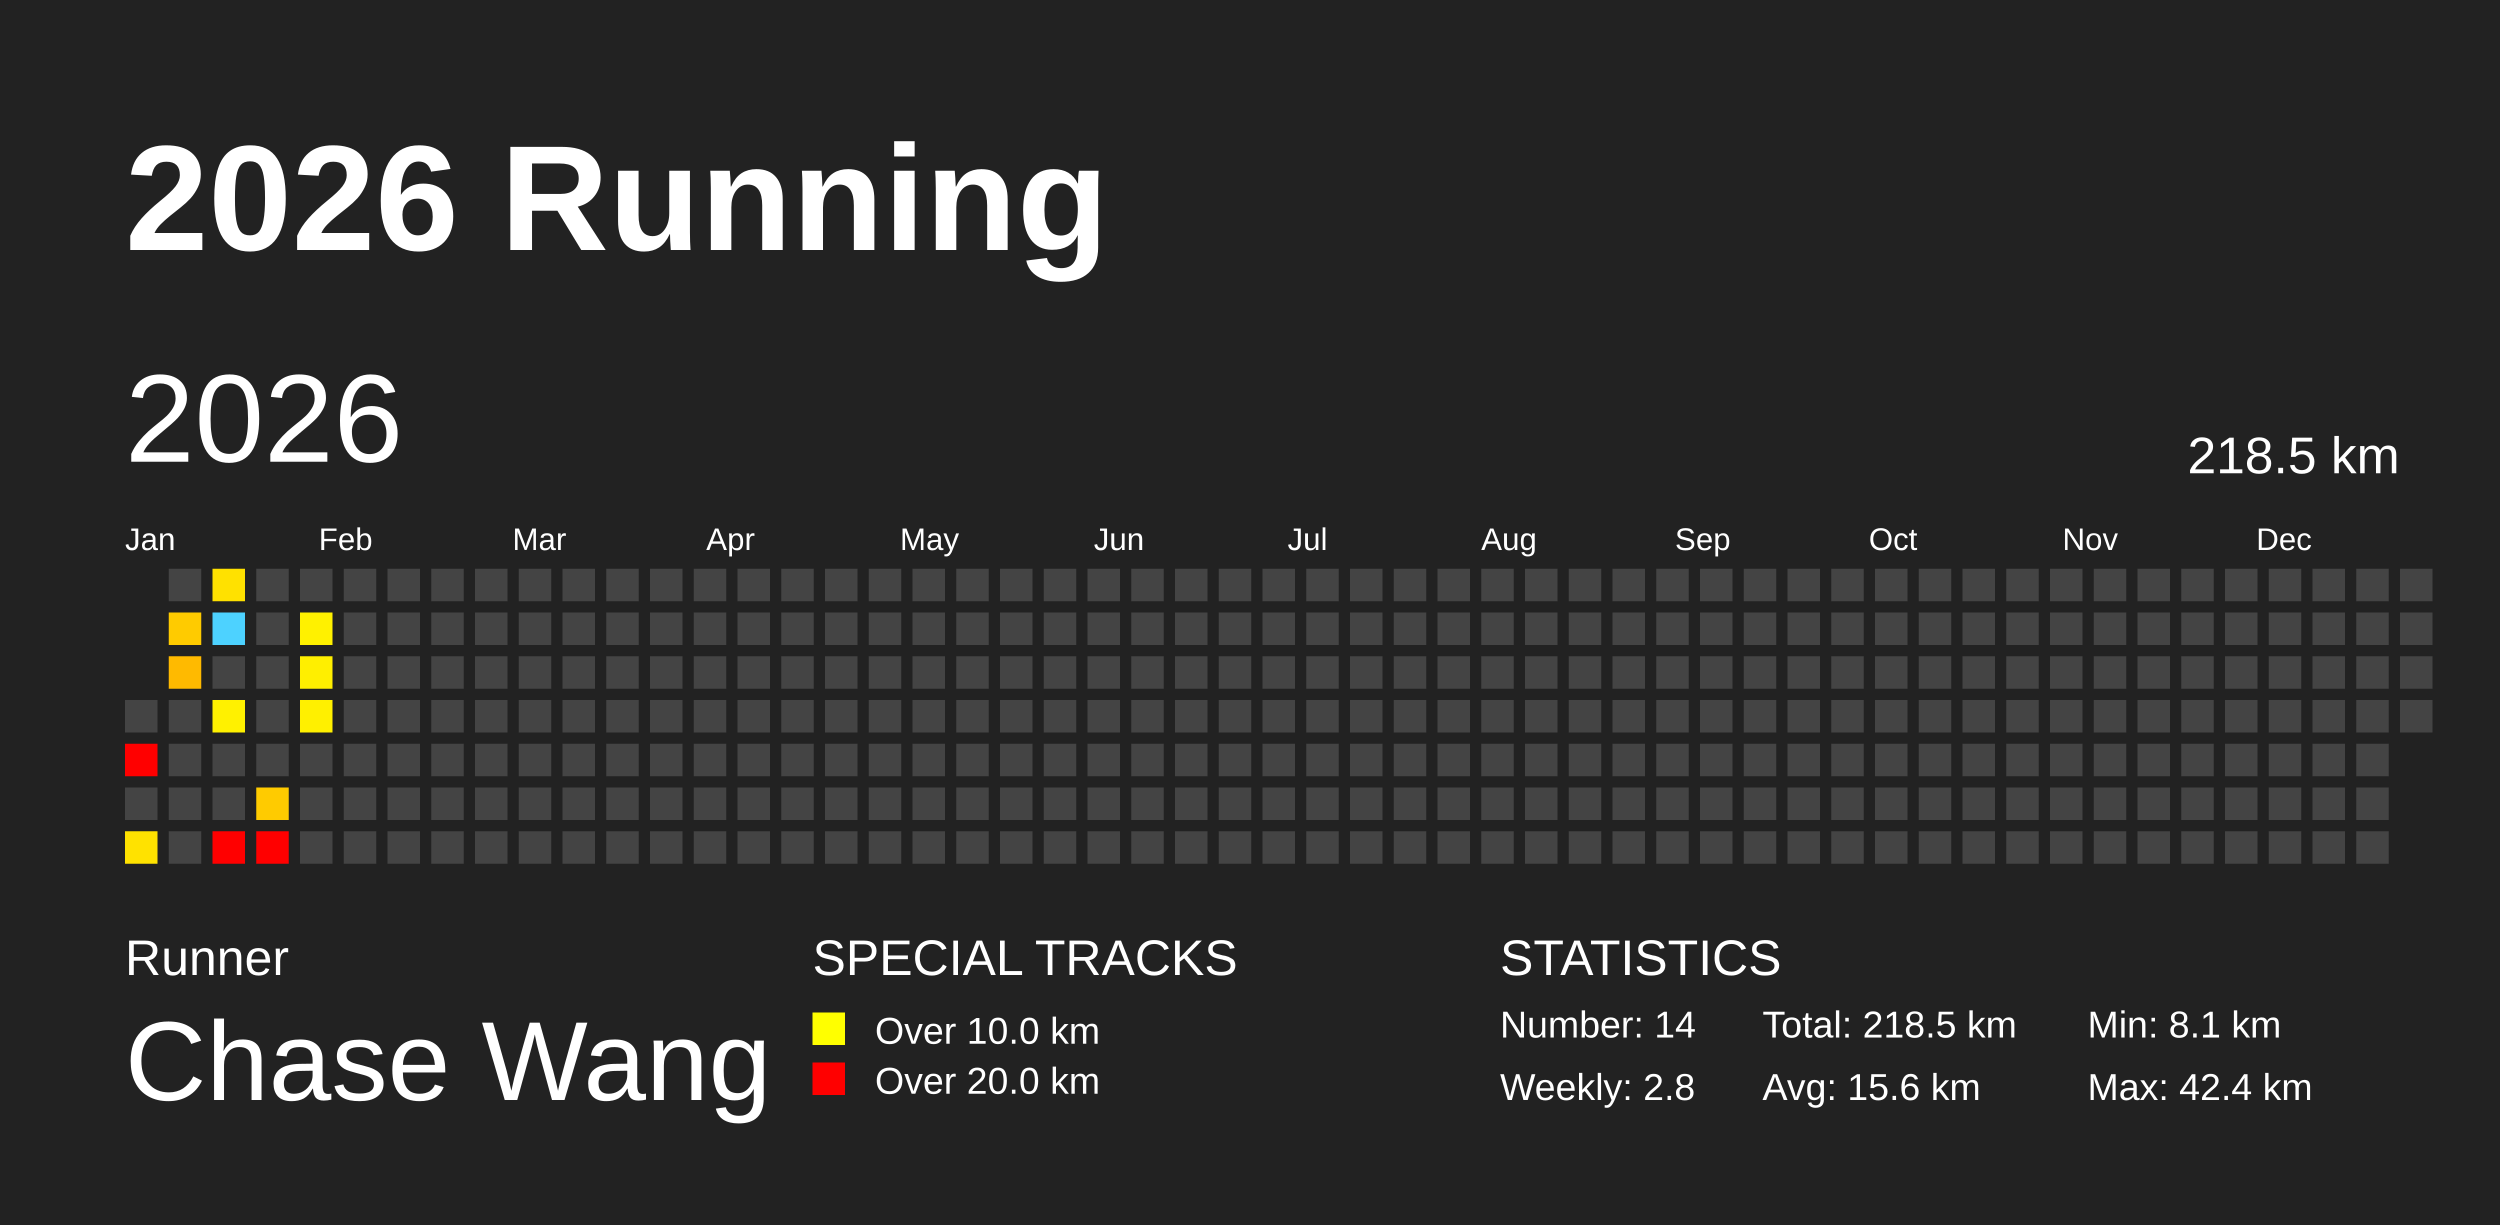
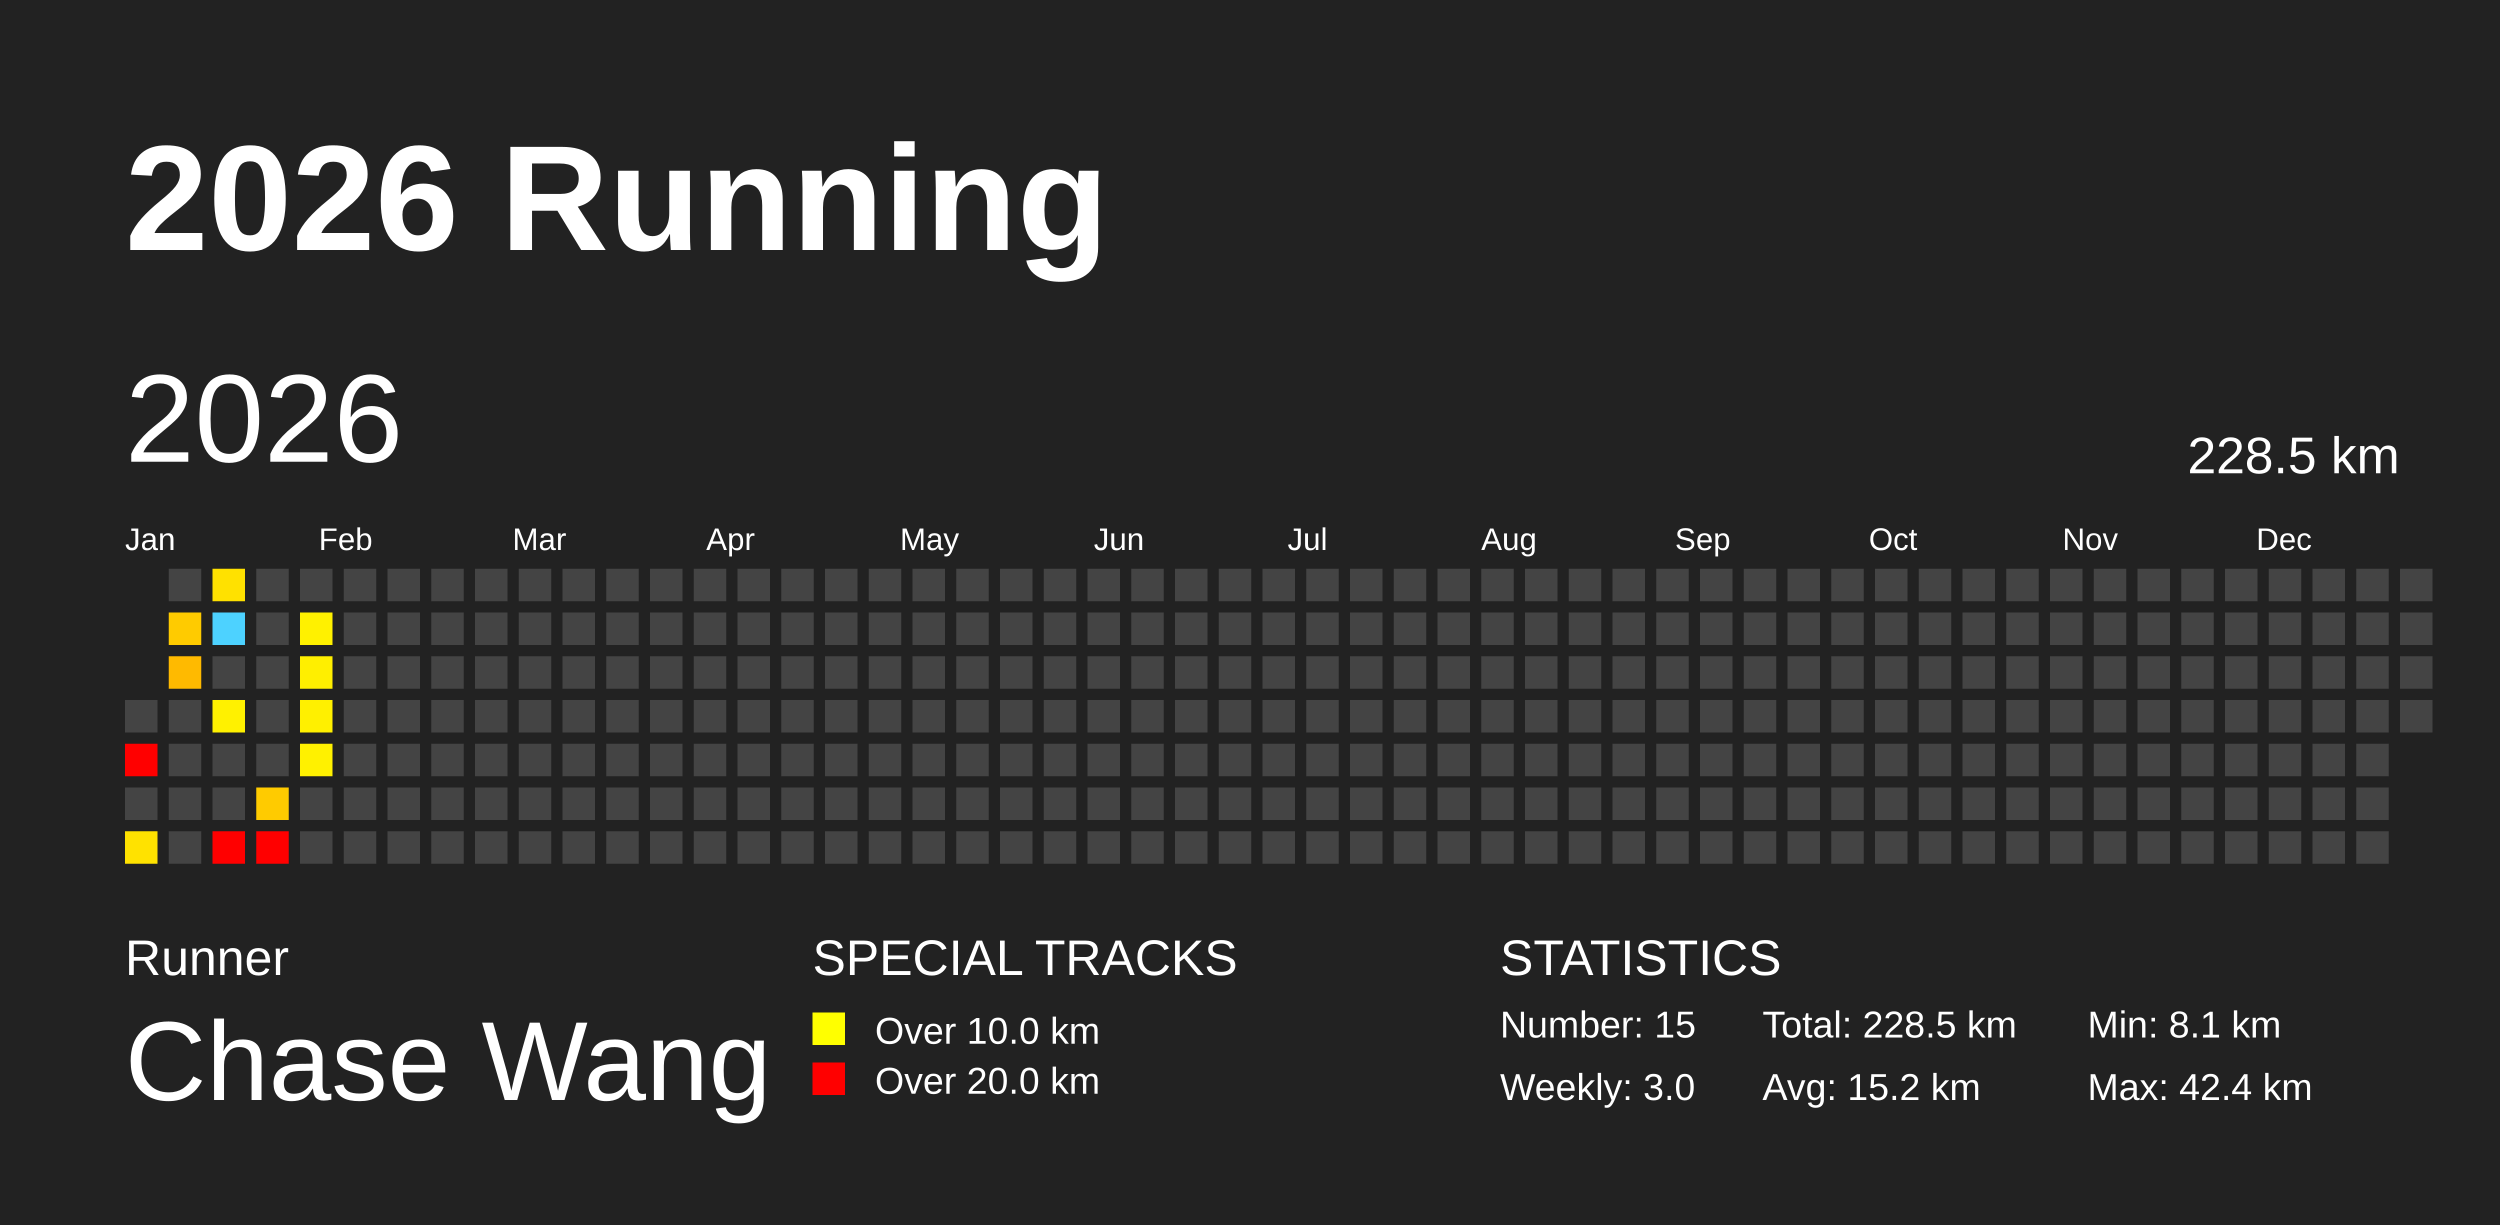
<svg xmlns="http://www.w3.org/2000/svg" baseProfile="full" height="98mm" version="1.1" viewBox="0,0,200,98" width="200mm">
  <defs />
  <rect fill="#222222" height="98" width="200" x="0" y="0" />
  <text fill="#FFFFFF" style="font-size:12px; font-family:Arial; font-weight:bold;" x="10" y="20">2026 Running</text>
  <text fill="#FFFFFF" style="font-size:4px; font-family:Arial" x="10" y="78">Runner</text>
  <text fill="#FFFFFF" style="font-size:9px; font-family:Arial" x="10" y="88">Chase Wang</text>
  <text fill="#FFFFFF" style="font-size:4px; font-family:Arial" x="65" y="78">SPECIAL TRACKS</text>
  <rect fill="yellow" height="2.6" width="2.6" x="65" y="81" />
  <text fill="#FFFFFF" style="font-size:3px; font-family:Arial" x="70" y="83.5">Over 10.0 km</text>
  <rect fill="red" height="2.6" width="2.6" x="65" y="85" />
  <text fill="#FFFFFF" style="font-size:3px; font-family:Arial" x="70" y="87.5">Over 20.0 km</text>
  <text fill="#FFFFFF" style="font-size:4px; font-family:Arial" x="120" y="78">STATISTICS</text>
-   <text fill="#FFFFFF" style="font-size:3px; font-family:Arial" x="120" y="83">Number: 14</text>
-   <text fill="#FFFFFF" style="font-size:3px; font-family:Arial" x="120" y="88">Weekly: 2.8</text>
-   <text fill="#FFFFFF" style="font-size:3px; font-family:Arial" x="141" y="83">Total: 218.5 km</text>
-   <text fill="#FFFFFF" style="font-size:3px; font-family:Arial" x="141" y="88">Avg: 15.6 km</text>
+   <text fill="#FFFFFF" style="font-size:3px; font-family:Arial" x="120" y="83">Number: 15</text>
+   <text fill="#FFFFFF" style="font-size:3px; font-family:Arial" x="120" y="88">Weekly: 3.0</text>
+   <text fill="#FFFFFF" style="font-size:3px; font-family:Arial" x="141" y="83">Total: 228.5 km</text>
+   <text fill="#FFFFFF" style="font-size:3px; font-family:Arial" x="141" y="88">Avg: 15.2 km</text>
  <text fill="#FFFFFF" style="font-size:3px; font-family:Arial" x="167" y="83">Min: 8.1 km</text>
  <text fill="#FFFFFF" style="font-size:3px; font-family:Arial" x="167" y="88">Max: 42.4 km</text>
  <text dominant-baseline="hanging" fill="#FFFFFF" style="font-size:10.0px; font-family:Arial;" x="10" y="30">2026</text>
-   <text dominant-baseline="hanging" fill="#FFFFFF" style="font-size:4.125px; font-family:Arial;" x="175" y="35">218.5 km</text>
+   <text dominant-baseline="hanging" fill="#FFFFFF" style="font-size:4.125px; font-family:Arial;" x="175" y="35">228.5 km</text>
  <text fill="#FFFFFF" style="font-size:2.5px; font-family:Arial" x="10.0" y="44">Jan</text>
  <text fill="#FFFFFF" style="font-size:2.5px; font-family:Arial" x="25.5" y="44">Feb</text>
  <text fill="#FFFFFF" style="font-size:2.5px; font-family:Arial" x="41.0" y="44">Mar</text>
  <text fill="#FFFFFF" style="font-size:2.5px; font-family:Arial" x="56.5" y="44">Apr</text>
  <text fill="#FFFFFF" style="font-size:2.5px; font-family:Arial" x="72.0" y="44">May</text>
  <text fill="#FFFFFF" style="font-size:2.5px; font-family:Arial" x="87.5" y="44">Jun</text>
  <text fill="#FFFFFF" style="font-size:2.5px; font-family:Arial" x="103.0" y="44">Jul</text>
  <text fill="#FFFFFF" style="font-size:2.5px; font-family:Arial" x="118.5" y="44">Aug</text>
  <text fill="#FFFFFF" style="font-size:2.5px; font-family:Arial" x="134.0" y="44">Sep</text>
  <text fill="#FFFFFF" style="font-size:2.5px; font-family:Arial" x="149.5" y="44">Oct</text>
  <text fill="#FFFFFF" style="font-size:2.5px; font-family:Arial" x="165.0" y="44">Nov</text>
  <text fill="#FFFFFF" style="font-size:2.5px; font-family:Arial" x="180.5" y="44">Dec</text>
  <rect fill="#444444" height="2.6" width="2.6" x="10.0" y="56.0" />
  <rect fill="red" height="2.6" width="2.6" x="10.0" y="59.5" />
  <rect fill="#444444" height="2.6" width="2.6" x="10.0" y="63.0" />
  <rect fill="#ffe200" height="2.6" width="2.6" x="10.0" y="66.5" />
  <rect fill="#444444" height="2.6" width="2.6" x="13.5" y="45.5" />
  <rect fill="#ffcb00" height="2.6" width="2.6" x="13.5" y="49.0" />
  <rect fill="#ffba00" height="2.6" width="2.6" x="13.5" y="52.5" />
  <rect fill="#444444" height="2.6" width="2.6" x="13.5" y="56.0" />
  <rect fill="#444444" height="2.6" width="2.6" x="13.5" y="59.5" />
  <rect fill="#444444" height="2.6" width="2.6" x="13.5" y="63.0" />
  <rect fill="#444444" height="2.6" width="2.6" x="13.5" y="66.5" />
  <rect fill="#ffe100" height="2.6" width="2.6" x="17.0" y="45.5" />
  <rect fill="#4dd2ff" height="2.6" width="2.6" x="17.0" y="49.0" />
  <rect fill="#444444" height="2.6" width="2.6" x="17.0" y="52.5" />
  <rect fill="#fff100" height="2.6" width="2.6" x="17.0" y="56.0" />
  <rect fill="#444444" height="2.6" width="2.6" x="17.0" y="59.5" />
  <rect fill="#444444" height="2.6" width="2.6" x="17.0" y="63.0" />
  <rect fill="red" height="2.6" width="2.6" x="17.0" y="66.5" />
  <rect fill="#444444" height="2.6" width="2.6" x="20.5" y="45.5" />
  <rect fill="#444444" height="2.6" width="2.6" x="20.5" y="49.0" />
  <rect fill="#444444" height="2.6" width="2.6" x="20.5" y="52.5" />
  <rect fill="#444444" height="2.6" width="2.6" x="20.5" y="56.0" />
  <rect fill="#444444" height="2.6" width="2.6" x="20.5" y="59.5" />
  <rect fill="#ffcb00" height="2.6" width="2.6" x="20.5" y="63.0" />
  <rect fill="red" height="2.6" width="2.6" x="20.5" y="66.5" />
  <rect fill="#444444" height="2.6" width="2.6" x="24.0" y="45.5" />
  <rect fill="#fff100" height="2.6" width="2.6" x="24.0" y="49.0" />
  <rect fill="#ffef00" height="2.6" width="2.6" x="24.0" y="52.5" />
  <rect fill="#fff000" height="2.6" width="2.6" x="24.0" y="56.0" />
-   <rect fill="#444444" height="2.6" width="2.6" x="24.0" y="59.5" />
+   <rect fill="#fff100" height="2.6" width="2.6" x="24.0" y="59.5" />
  <rect fill="#444444" height="2.6" width="2.6" x="24.0" y="63.0" />
  <rect fill="#444444" height="2.6" width="2.6" x="24.0" y="66.5" />
  <rect fill="#444444" height="2.6" width="2.6" x="27.5" y="45.5" />
  <rect fill="#444444" height="2.6" width="2.6" x="27.5" y="49.0" />
  <rect fill="#444444" height="2.6" width="2.6" x="27.5" y="52.5" />
  <rect fill="#444444" height="2.6" width="2.6" x="27.5" y="56.0" />
  <rect fill="#444444" height="2.6" width="2.6" x="27.5" y="59.5" />
  <rect fill="#444444" height="2.6" width="2.6" x="27.5" y="63.0" />
  <rect fill="#444444" height="2.6" width="2.6" x="27.5" y="66.5" />
  <rect fill="#444444" height="2.6" width="2.6" x="31.0" y="45.5" />
  <rect fill="#444444" height="2.6" width="2.6" x="31.0" y="49.0" />
  <rect fill="#444444" height="2.6" width="2.6" x="31.0" y="52.5" />
  <rect fill="#444444" height="2.6" width="2.6" x="31.0" y="56.0" />
  <rect fill="#444444" height="2.6" width="2.6" x="31.0" y="59.5" />
  <rect fill="#444444" height="2.6" width="2.6" x="31.0" y="63.0" />
  <rect fill="#444444" height="2.6" width="2.6" x="31.0" y="66.5" />
  <rect fill="#444444" height="2.6" width="2.6" x="34.5" y="45.5" />
  <rect fill="#444444" height="2.6" width="2.6" x="34.5" y="49.0" />
  <rect fill="#444444" height="2.6" width="2.6" x="34.5" y="52.5" />
  <rect fill="#444444" height="2.6" width="2.6" x="34.5" y="56.0" />
  <rect fill="#444444" height="2.6" width="2.6" x="34.5" y="59.5" />
  <rect fill="#444444" height="2.6" width="2.6" x="34.5" y="63.0" />
  <rect fill="#444444" height="2.6" width="2.6" x="34.5" y="66.5" />
  <rect fill="#444444" height="2.6" width="2.6" x="38.0" y="45.5" />
  <rect fill="#444444" height="2.6" width="2.6" x="38.0" y="49.0" />
  <rect fill="#444444" height="2.6" width="2.6" x="38.0" y="52.5" />
  <rect fill="#444444" height="2.6" width="2.6" x="38.0" y="56.0" />
  <rect fill="#444444" height="2.6" width="2.6" x="38.0" y="59.5" />
  <rect fill="#444444" height="2.6" width="2.6" x="38.0" y="63.0" />
  <rect fill="#444444" height="2.6" width="2.6" x="38.0" y="66.5" />
  <rect fill="#444444" height="2.6" width="2.6" x="41.5" y="45.5" />
  <rect fill="#444444" height="2.6" width="2.6" x="41.5" y="49.0" />
  <rect fill="#444444" height="2.6" width="2.6" x="41.5" y="52.5" />
  <rect fill="#444444" height="2.6" width="2.6" x="41.5" y="56.0" />
  <rect fill="#444444" height="2.6" width="2.6" x="41.5" y="59.5" />
  <rect fill="#444444" height="2.6" width="2.6" x="41.5" y="63.0" />
  <rect fill="#444444" height="2.6" width="2.6" x="41.5" y="66.5" />
  <rect fill="#444444" height="2.6" width="2.6" x="45.0" y="45.5" />
  <rect fill="#444444" height="2.6" width="2.6" x="45.0" y="49.0" />
  <rect fill="#444444" height="2.6" width="2.6" x="45.0" y="52.5" />
  <rect fill="#444444" height="2.6" width="2.6" x="45.0" y="56.0" />
  <rect fill="#444444" height="2.6" width="2.6" x="45.0" y="59.5" />
  <rect fill="#444444" height="2.6" width="2.6" x="45.0" y="63.0" />
  <rect fill="#444444" height="2.6" width="2.6" x="45.0" y="66.5" />
  <rect fill="#444444" height="2.6" width="2.6" x="48.5" y="45.5" />
  <rect fill="#444444" height="2.6" width="2.6" x="48.5" y="49.0" />
  <rect fill="#444444" height="2.6" width="2.6" x="48.5" y="52.5" />
  <rect fill="#444444" height="2.6" width="2.6" x="48.5" y="56.0" />
  <rect fill="#444444" height="2.6" width="2.6" x="48.5" y="59.5" />
  <rect fill="#444444" height="2.6" width="2.6" x="48.5" y="63.0" />
  <rect fill="#444444" height="2.6" width="2.6" x="48.5" y="66.5" />
  <rect fill="#444444" height="2.6" width="2.6" x="52.0" y="45.5" />
  <rect fill="#444444" height="2.6" width="2.6" x="52.0" y="49.0" />
  <rect fill="#444444" height="2.6" width="2.6" x="52.0" y="52.5" />
  <rect fill="#444444" height="2.6" width="2.6" x="52.0" y="56.0" />
  <rect fill="#444444" height="2.6" width="2.6" x="52.0" y="59.5" />
  <rect fill="#444444" height="2.6" width="2.6" x="52.0" y="63.0" />
  <rect fill="#444444" height="2.6" width="2.6" x="52.0" y="66.5" />
  <rect fill="#444444" height="2.6" width="2.6" x="55.5" y="45.5" />
  <rect fill="#444444" height="2.6" width="2.6" x="55.5" y="49.0" />
  <rect fill="#444444" height="2.6" width="2.6" x="55.5" y="52.5" />
  <rect fill="#444444" height="2.6" width="2.6" x="55.5" y="56.0" />
  <rect fill="#444444" height="2.6" width="2.6" x="55.5" y="59.5" />
  <rect fill="#444444" height="2.6" width="2.6" x="55.5" y="63.0" />
  <rect fill="#444444" height="2.6" width="2.6" x="55.5" y="66.5" />
  <rect fill="#444444" height="2.6" width="2.6" x="59.0" y="45.5" />
  <rect fill="#444444" height="2.6" width="2.6" x="59.0" y="49.0" />
  <rect fill="#444444" height="2.6" width="2.6" x="59.0" y="52.5" />
  <rect fill="#444444" height="2.6" width="2.6" x="59.0" y="56.0" />
  <rect fill="#444444" height="2.6" width="2.6" x="59.0" y="59.5" />
  <rect fill="#444444" height="2.6" width="2.6" x="59.0" y="63.0" />
  <rect fill="#444444" height="2.6" width="2.6" x="59.0" y="66.5" />
  <rect fill="#444444" height="2.6" width="2.6" x="62.5" y="45.5" />
  <rect fill="#444444" height="2.6" width="2.6" x="62.5" y="49.0" />
  <rect fill="#444444" height="2.6" width="2.6" x="62.5" y="52.5" />
  <rect fill="#444444" height="2.6" width="2.6" x="62.5" y="56.0" />
  <rect fill="#444444" height="2.6" width="2.6" x="62.5" y="59.5" />
  <rect fill="#444444" height="2.6" width="2.6" x="62.5" y="63.0" />
  <rect fill="#444444" height="2.6" width="2.6" x="62.5" y="66.5" />
  <rect fill="#444444" height="2.6" width="2.6" x="66.0" y="45.5" />
  <rect fill="#444444" height="2.6" width="2.6" x="66.0" y="49.0" />
  <rect fill="#444444" height="2.6" width="2.6" x="66.0" y="52.5" />
  <rect fill="#444444" height="2.6" width="2.6" x="66.0" y="56.0" />
  <rect fill="#444444" height="2.6" width="2.6" x="66.0" y="59.5" />
  <rect fill="#444444" height="2.6" width="2.6" x="66.0" y="63.0" />
  <rect fill="#444444" height="2.6" width="2.6" x="66.0" y="66.5" />
  <rect fill="#444444" height="2.6" width="2.6" x="69.5" y="45.5" />
  <rect fill="#444444" height="2.6" width="2.6" x="69.5" y="49.0" />
  <rect fill="#444444" height="2.6" width="2.6" x="69.5" y="52.5" />
  <rect fill="#444444" height="2.6" width="2.6" x="69.5" y="56.0" />
  <rect fill="#444444" height="2.6" width="2.6" x="69.5" y="59.5" />
  <rect fill="#444444" height="2.6" width="2.6" x="69.5" y="63.0" />
  <rect fill="#444444" height="2.6" width="2.6" x="69.5" y="66.5" />
  <rect fill="#444444" height="2.6" width="2.6" x="73.0" y="45.5" />
  <rect fill="#444444" height="2.6" width="2.6" x="73.0" y="49.0" />
  <rect fill="#444444" height="2.6" width="2.6" x="73.0" y="52.5" />
  <rect fill="#444444" height="2.6" width="2.6" x="73.0" y="56.0" />
  <rect fill="#444444" height="2.6" width="2.6" x="73.0" y="59.5" />
  <rect fill="#444444" height="2.6" width="2.6" x="73.0" y="63.0" />
  <rect fill="#444444" height="2.6" width="2.6" x="73.0" y="66.5" />
  <rect fill="#444444" height="2.6" width="2.6" x="76.5" y="45.5" />
  <rect fill="#444444" height="2.6" width="2.6" x="76.5" y="49.0" />
  <rect fill="#444444" height="2.6" width="2.6" x="76.5" y="52.5" />
  <rect fill="#444444" height="2.6" width="2.6" x="76.5" y="56.0" />
  <rect fill="#444444" height="2.6" width="2.6" x="76.5" y="59.5" />
  <rect fill="#444444" height="2.6" width="2.6" x="76.5" y="63.0" />
  <rect fill="#444444" height="2.6" width="2.6" x="76.5" y="66.5" />
  <rect fill="#444444" height="2.6" width="2.6" x="80.0" y="45.5" />
  <rect fill="#444444" height="2.6" width="2.6" x="80.0" y="49.0" />
  <rect fill="#444444" height="2.6" width="2.6" x="80.0" y="52.5" />
  <rect fill="#444444" height="2.6" width="2.6" x="80.0" y="56.0" />
  <rect fill="#444444" height="2.6" width="2.6" x="80.0" y="59.5" />
  <rect fill="#444444" height="2.6" width="2.6" x="80.0" y="63.0" />
  <rect fill="#444444" height="2.6" width="2.6" x="80.0" y="66.5" />
  <rect fill="#444444" height="2.6" width="2.6" x="83.5" y="45.5" />
  <rect fill="#444444" height="2.6" width="2.6" x="83.5" y="49.0" />
  <rect fill="#444444" height="2.6" width="2.6" x="83.5" y="52.5" />
  <rect fill="#444444" height="2.6" width="2.6" x="83.5" y="56.0" />
  <rect fill="#444444" height="2.6" width="2.6" x="83.5" y="59.5" />
  <rect fill="#444444" height="2.6" width="2.6" x="83.5" y="63.0" />
  <rect fill="#444444" height="2.6" width="2.6" x="83.5" y="66.5" />
  <rect fill="#444444" height="2.6" width="2.6" x="87.0" y="45.5" />
  <rect fill="#444444" height="2.6" width="2.6" x="87.0" y="49.0" />
  <rect fill="#444444" height="2.6" width="2.6" x="87.0" y="52.5" />
  <rect fill="#444444" height="2.6" width="2.6" x="87.0" y="56.0" />
  <rect fill="#444444" height="2.6" width="2.6" x="87.0" y="59.5" />
  <rect fill="#444444" height="2.6" width="2.6" x="87.0" y="63.0" />
  <rect fill="#444444" height="2.6" width="2.6" x="87.0" y="66.5" />
  <rect fill="#444444" height="2.6" width="2.6" x="90.5" y="45.5" />
  <rect fill="#444444" height="2.6" width="2.6" x="90.5" y="49.0" />
  <rect fill="#444444" height="2.6" width="2.6" x="90.5" y="52.5" />
  <rect fill="#444444" height="2.6" width="2.6" x="90.5" y="56.0" />
  <rect fill="#444444" height="2.6" width="2.6" x="90.5" y="59.5" />
  <rect fill="#444444" height="2.6" width="2.6" x="90.5" y="63.0" />
  <rect fill="#444444" height="2.6" width="2.6" x="90.5" y="66.5" />
  <rect fill="#444444" height="2.6" width="2.6" x="94.0" y="45.5" />
  <rect fill="#444444" height="2.6" width="2.6" x="94.0" y="49.0" />
  <rect fill="#444444" height="2.6" width="2.6" x="94.0" y="52.5" />
  <rect fill="#444444" height="2.6" width="2.6" x="94.0" y="56.0" />
  <rect fill="#444444" height="2.6" width="2.6" x="94.0" y="59.5" />
  <rect fill="#444444" height="2.6" width="2.6" x="94.0" y="63.0" />
  <rect fill="#444444" height="2.6" width="2.6" x="94.0" y="66.5" />
  <rect fill="#444444" height="2.6" width="2.6" x="97.5" y="45.5" />
  <rect fill="#444444" height="2.6" width="2.6" x="97.5" y="49.0" />
  <rect fill="#444444" height="2.6" width="2.6" x="97.5" y="52.5" />
  <rect fill="#444444" height="2.6" width="2.6" x="97.5" y="56.0" />
  <rect fill="#444444" height="2.6" width="2.6" x="97.5" y="59.5" />
  <rect fill="#444444" height="2.6" width="2.6" x="97.5" y="63.0" />
  <rect fill="#444444" height="2.6" width="2.6" x="97.5" y="66.5" />
  <rect fill="#444444" height="2.6" width="2.6" x="101.0" y="45.5" />
  <rect fill="#444444" height="2.6" width="2.6" x="101.0" y="49.0" />
  <rect fill="#444444" height="2.6" width="2.6" x="101.0" y="52.5" />
  <rect fill="#444444" height="2.6" width="2.6" x="101.0" y="56.0" />
  <rect fill="#444444" height="2.6" width="2.6" x="101.0" y="59.5" />
  <rect fill="#444444" height="2.6" width="2.6" x="101.0" y="63.0" />
  <rect fill="#444444" height="2.6" width="2.6" x="101.0" y="66.5" />
  <rect fill="#444444" height="2.6" width="2.6" x="104.5" y="45.5" />
  <rect fill="#444444" height="2.6" width="2.6" x="104.5" y="49.0" />
  <rect fill="#444444" height="2.6" width="2.6" x="104.5" y="52.5" />
  <rect fill="#444444" height="2.6" width="2.6" x="104.5" y="56.0" />
  <rect fill="#444444" height="2.6" width="2.6" x="104.5" y="59.5" />
  <rect fill="#444444" height="2.6" width="2.6" x="104.5" y="63.0" />
  <rect fill="#444444" height="2.6" width="2.6" x="104.5" y="66.5" />
  <rect fill="#444444" height="2.6" width="2.6" x="108.0" y="45.5" />
  <rect fill="#444444" height="2.6" width="2.6" x="108.0" y="49.0" />
  <rect fill="#444444" height="2.6" width="2.6" x="108.0" y="52.5" />
  <rect fill="#444444" height="2.6" width="2.6" x="108.0" y="56.0" />
  <rect fill="#444444" height="2.6" width="2.6" x="108.0" y="59.5" />
  <rect fill="#444444" height="2.6" width="2.6" x="108.0" y="63.0" />
  <rect fill="#444444" height="2.6" width="2.6" x="108.0" y="66.5" />
  <rect fill="#444444" height="2.6" width="2.6" x="111.5" y="45.5" />
  <rect fill="#444444" height="2.6" width="2.6" x="111.5" y="49.0" />
  <rect fill="#444444" height="2.6" width="2.6" x="111.5" y="52.5" />
  <rect fill="#444444" height="2.6" width="2.6" x="111.5" y="56.0" />
  <rect fill="#444444" height="2.6" width="2.6" x="111.5" y="59.5" />
  <rect fill="#444444" height="2.6" width="2.6" x="111.5" y="63.0" />
  <rect fill="#444444" height="2.6" width="2.6" x="111.5" y="66.5" />
  <rect fill="#444444" height="2.6" width="2.6" x="115.0" y="45.5" />
  <rect fill="#444444" height="2.6" width="2.6" x="115.0" y="49.0" />
  <rect fill="#444444" height="2.6" width="2.6" x="115.0" y="52.5" />
  <rect fill="#444444" height="2.6" width="2.6" x="115.0" y="56.0" />
  <rect fill="#444444" height="2.6" width="2.6" x="115.0" y="59.5" />
  <rect fill="#444444" height="2.6" width="2.6" x="115.0" y="63.0" />
  <rect fill="#444444" height="2.6" width="2.6" x="115.0" y="66.5" />
  <rect fill="#444444" height="2.6" width="2.6" x="118.5" y="45.5" />
  <rect fill="#444444" height="2.6" width="2.6" x="118.5" y="49.0" />
  <rect fill="#444444" height="2.6" width="2.6" x="118.5" y="52.5" />
  <rect fill="#444444" height="2.6" width="2.6" x="118.5" y="56.0" />
  <rect fill="#444444" height="2.6" width="2.6" x="118.5" y="59.5" />
  <rect fill="#444444" height="2.6" width="2.6" x="118.5" y="63.0" />
  <rect fill="#444444" height="2.6" width="2.6" x="118.5" y="66.5" />
  <rect fill="#444444" height="2.6" width="2.6" x="122.0" y="45.5" />
  <rect fill="#444444" height="2.6" width="2.6" x="122.0" y="49.0" />
  <rect fill="#444444" height="2.6" width="2.6" x="122.0" y="52.5" />
  <rect fill="#444444" height="2.6" width="2.6" x="122.0" y="56.0" />
  <rect fill="#444444" height="2.6" width="2.6" x="122.0" y="59.5" />
  <rect fill="#444444" height="2.6" width="2.6" x="122.0" y="63.0" />
  <rect fill="#444444" height="2.6" width="2.6" x="122.0" y="66.5" />
  <rect fill="#444444" height="2.6" width="2.6" x="125.5" y="45.5" />
  <rect fill="#444444" height="2.6" width="2.6" x="125.5" y="49.0" />
  <rect fill="#444444" height="2.6" width="2.6" x="125.5" y="52.5" />
  <rect fill="#444444" height="2.6" width="2.6" x="125.5" y="56.0" />
  <rect fill="#444444" height="2.6" width="2.6" x="125.5" y="59.5" />
  <rect fill="#444444" height="2.6" width="2.6" x="125.5" y="63.0" />
  <rect fill="#444444" height="2.6" width="2.6" x="125.5" y="66.5" />
  <rect fill="#444444" height="2.6" width="2.6" x="129.0" y="45.5" />
  <rect fill="#444444" height="2.6" width="2.6" x="129.0" y="49.0" />
  <rect fill="#444444" height="2.6" width="2.6" x="129.0" y="52.5" />
  <rect fill="#444444" height="2.6" width="2.6" x="129.0" y="56.0" />
  <rect fill="#444444" height="2.6" width="2.6" x="129.0" y="59.5" />
  <rect fill="#444444" height="2.6" width="2.6" x="129.0" y="63.0" />
  <rect fill="#444444" height="2.6" width="2.6" x="129.0" y="66.5" />
  <rect fill="#444444" height="2.6" width="2.6" x="132.5" y="45.5" />
  <rect fill="#444444" height="2.6" width="2.6" x="132.5" y="49.0" />
  <rect fill="#444444" height="2.6" width="2.6" x="132.5" y="52.5" />
  <rect fill="#444444" height="2.6" width="2.6" x="132.5" y="56.0" />
  <rect fill="#444444" height="2.6" width="2.6" x="132.5" y="59.5" />
  <rect fill="#444444" height="2.6" width="2.6" x="132.5" y="63.0" />
  <rect fill="#444444" height="2.6" width="2.6" x="132.5" y="66.5" />
  <rect fill="#444444" height="2.6" width="2.6" x="136.0" y="45.5" />
  <rect fill="#444444" height="2.6" width="2.6" x="136.0" y="49.0" />
  <rect fill="#444444" height="2.6" width="2.6" x="136.0" y="52.5" />
  <rect fill="#444444" height="2.6" width="2.6" x="136.0" y="56.0" />
  <rect fill="#444444" height="2.6" width="2.6" x="136.0" y="59.5" />
  <rect fill="#444444" height="2.6" width="2.6" x="136.0" y="63.0" />
  <rect fill="#444444" height="2.6" width="2.6" x="136.0" y="66.5" />
  <rect fill="#444444" height="2.6" width="2.6" x="139.5" y="45.5" />
  <rect fill="#444444" height="2.6" width="2.6" x="139.5" y="49.0" />
  <rect fill="#444444" height="2.6" width="2.6" x="139.5" y="52.5" />
  <rect fill="#444444" height="2.6" width="2.6" x="139.5" y="56.0" />
  <rect fill="#444444" height="2.6" width="2.6" x="139.5" y="59.5" />
  <rect fill="#444444" height="2.6" width="2.6" x="139.5" y="63.0" />
  <rect fill="#444444" height="2.6" width="2.6" x="139.5" y="66.5" />
  <rect fill="#444444" height="2.6" width="2.6" x="143.0" y="45.5" />
  <rect fill="#444444" height="2.6" width="2.6" x="143.0" y="49.0" />
  <rect fill="#444444" height="2.6" width="2.6" x="143.0" y="52.5" />
  <rect fill="#444444" height="2.6" width="2.6" x="143.0" y="56.0" />
  <rect fill="#444444" height="2.6" width="2.6" x="143.0" y="59.5" />
  <rect fill="#444444" height="2.6" width="2.6" x="143.0" y="63.0" />
  <rect fill="#444444" height="2.6" width="2.6" x="143.0" y="66.5" />
  <rect fill="#444444" height="2.6" width="2.6" x="146.5" y="45.5" />
  <rect fill="#444444" height="2.6" width="2.6" x="146.5" y="49.0" />
  <rect fill="#444444" height="2.6" width="2.6" x="146.5" y="52.5" />
  <rect fill="#444444" height="2.6" width="2.6" x="146.5" y="56.0" />
  <rect fill="#444444" height="2.6" width="2.6" x="146.5" y="59.5" />
  <rect fill="#444444" height="2.6" width="2.6" x="146.5" y="63.0" />
  <rect fill="#444444" height="2.6" width="2.6" x="146.5" y="66.5" />
  <rect fill="#444444" height="2.6" width="2.6" x="150.0" y="45.5" />
  <rect fill="#444444" height="2.6" width="2.6" x="150.0" y="49.0" />
  <rect fill="#444444" height="2.6" width="2.6" x="150.0" y="52.5" />
  <rect fill="#444444" height="2.6" width="2.6" x="150.0" y="56.0" />
  <rect fill="#444444" height="2.6" width="2.6" x="150.0" y="59.5" />
  <rect fill="#444444" height="2.6" width="2.6" x="150.0" y="63.0" />
  <rect fill="#444444" height="2.6" width="2.6" x="150.0" y="66.5" />
  <rect fill="#444444" height="2.6" width="2.6" x="153.5" y="45.5" />
  <rect fill="#444444" height="2.6" width="2.6" x="153.5" y="49.0" />
  <rect fill="#444444" height="2.6" width="2.6" x="153.5" y="52.5" />
  <rect fill="#444444" height="2.6" width="2.6" x="153.5" y="56.0" />
  <rect fill="#444444" height="2.6" width="2.6" x="153.5" y="59.5" />
  <rect fill="#444444" height="2.6" width="2.6" x="153.5" y="63.0" />
  <rect fill="#444444" height="2.6" width="2.6" x="153.5" y="66.5" />
  <rect fill="#444444" height="2.6" width="2.6" x="157.0" y="45.5" />
  <rect fill="#444444" height="2.6" width="2.6" x="157.0" y="49.0" />
  <rect fill="#444444" height="2.6" width="2.6" x="157.0" y="52.5" />
  <rect fill="#444444" height="2.6" width="2.6" x="157.0" y="56.0" />
  <rect fill="#444444" height="2.6" width="2.6" x="157.0" y="59.5" />
  <rect fill="#444444" height="2.6" width="2.6" x="157.0" y="63.0" />
  <rect fill="#444444" height="2.6" width="2.6" x="157.0" y="66.5" />
  <rect fill="#444444" height="2.6" width="2.6" x="160.5" y="45.5" />
  <rect fill="#444444" height="2.6" width="2.6" x="160.5" y="49.0" />
  <rect fill="#444444" height="2.6" width="2.6" x="160.5" y="52.5" />
  <rect fill="#444444" height="2.6" width="2.6" x="160.5" y="56.0" />
  <rect fill="#444444" height="2.6" width="2.6" x="160.5" y="59.5" />
  <rect fill="#444444" height="2.6" width="2.6" x="160.5" y="63.0" />
  <rect fill="#444444" height="2.6" width="2.6" x="160.5" y="66.5" />
  <rect fill="#444444" height="2.6" width="2.6" x="164.0" y="45.5" />
  <rect fill="#444444" height="2.6" width="2.6" x="164.0" y="49.0" />
  <rect fill="#444444" height="2.6" width="2.6" x="164.0" y="52.5" />
  <rect fill="#444444" height="2.6" width="2.6" x="164.0" y="56.0" />
  <rect fill="#444444" height="2.6" width="2.6" x="164.0" y="59.5" />
  <rect fill="#444444" height="2.6" width="2.6" x="164.0" y="63.0" />
  <rect fill="#444444" height="2.6" width="2.6" x="164.0" y="66.5" />
  <rect fill="#444444" height="2.6" width="2.6" x="167.5" y="45.5" />
  <rect fill="#444444" height="2.6" width="2.6" x="167.5" y="49.0" />
  <rect fill="#444444" height="2.6" width="2.6" x="167.5" y="52.5" />
  <rect fill="#444444" height="2.6" width="2.6" x="167.5" y="56.0" />
  <rect fill="#444444" height="2.6" width="2.6" x="167.5" y="59.5" />
  <rect fill="#444444" height="2.6" width="2.6" x="167.5" y="63.0" />
  <rect fill="#444444" height="2.6" width="2.6" x="167.5" y="66.5" />
  <rect fill="#444444" height="2.6" width="2.6" x="171.0" y="45.5" />
  <rect fill="#444444" height="2.6" width="2.6" x="171.0" y="49.0" />
  <rect fill="#444444" height="2.6" width="2.6" x="171.0" y="52.5" />
  <rect fill="#444444" height="2.6" width="2.6" x="171.0" y="56.0" />
  <rect fill="#444444" height="2.6" width="2.6" x="171.0" y="59.5" />
  <rect fill="#444444" height="2.6" width="2.6" x="171.0" y="63.0" />
  <rect fill="#444444" height="2.6" width="2.6" x="171.0" y="66.5" />
  <rect fill="#444444" height="2.6" width="2.6" x="174.5" y="45.5" />
  <rect fill="#444444" height="2.6" width="2.6" x="174.5" y="49.0" />
  <rect fill="#444444" height="2.6" width="2.6" x="174.5" y="52.5" />
  <rect fill="#444444" height="2.6" width="2.6" x="174.5" y="56.0" />
  <rect fill="#444444" height="2.6" width="2.6" x="174.5" y="59.5" />
  <rect fill="#444444" height="2.6" width="2.6" x="174.5" y="63.0" />
  <rect fill="#444444" height="2.6" width="2.6" x="174.5" y="66.5" />
  <rect fill="#444444" height="2.6" width="2.6" x="178.0" y="45.5" />
  <rect fill="#444444" height="2.6" width="2.6" x="178.0" y="49.0" />
  <rect fill="#444444" height="2.6" width="2.6" x="178.0" y="52.5" />
  <rect fill="#444444" height="2.6" width="2.6" x="178.0" y="56.0" />
  <rect fill="#444444" height="2.6" width="2.6" x="178.0" y="59.5" />
  <rect fill="#444444" height="2.6" width="2.6" x="178.0" y="63.0" />
  <rect fill="#444444" height="2.6" width="2.6" x="178.0" y="66.5" />
  <rect fill="#444444" height="2.6" width="2.6" x="181.5" y="45.5" />
  <rect fill="#444444" height="2.6" width="2.6" x="181.5" y="49.0" />
  <rect fill="#444444" height="2.6" width="2.6" x="181.5" y="52.5" />
  <rect fill="#444444" height="2.6" width="2.6" x="181.5" y="56.0" />
  <rect fill="#444444" height="2.6" width="2.6" x="181.5" y="59.5" />
  <rect fill="#444444" height="2.6" width="2.6" x="181.5" y="63.0" />
  <rect fill="#444444" height="2.6" width="2.6" x="181.5" y="66.5" />
  <rect fill="#444444" height="2.6" width="2.6" x="185.0" y="45.5" />
  <rect fill="#444444" height="2.6" width="2.6" x="185.0" y="49.0" />
  <rect fill="#444444" height="2.6" width="2.6" x="185.0" y="52.5" />
  <rect fill="#444444" height="2.6" width="2.6" x="185.0" y="56.0" />
  <rect fill="#444444" height="2.6" width="2.6" x="185.0" y="59.5" />
  <rect fill="#444444" height="2.6" width="2.6" x="185.0" y="63.0" />
  <rect fill="#444444" height="2.6" width="2.6" x="185.0" y="66.5" />
  <rect fill="#444444" height="2.6" width="2.6" x="188.5" y="45.5" />
  <rect fill="#444444" height="2.6" width="2.6" x="188.5" y="49.0" />
  <rect fill="#444444" height="2.6" width="2.6" x="188.5" y="52.5" />
  <rect fill="#444444" height="2.6" width="2.6" x="188.5" y="56.0" />
  <rect fill="#444444" height="2.6" width="2.6" x="188.5" y="59.5" />
  <rect fill="#444444" height="2.6" width="2.6" x="188.5" y="63.0" />
  <rect fill="#444444" height="2.6" width="2.6" x="188.5" y="66.5" />
  <rect fill="#444444" height="2.6" width="2.6" x="192.0" y="45.5" />
  <rect fill="#444444" height="2.6" width="2.6" x="192.0" y="49.0" />
  <rect fill="#444444" height="2.6" width="2.6" x="192.0" y="52.5" />
  <rect fill="#444444" height="2.6" width="2.6" x="192.0" y="56.0" />
</svg>
